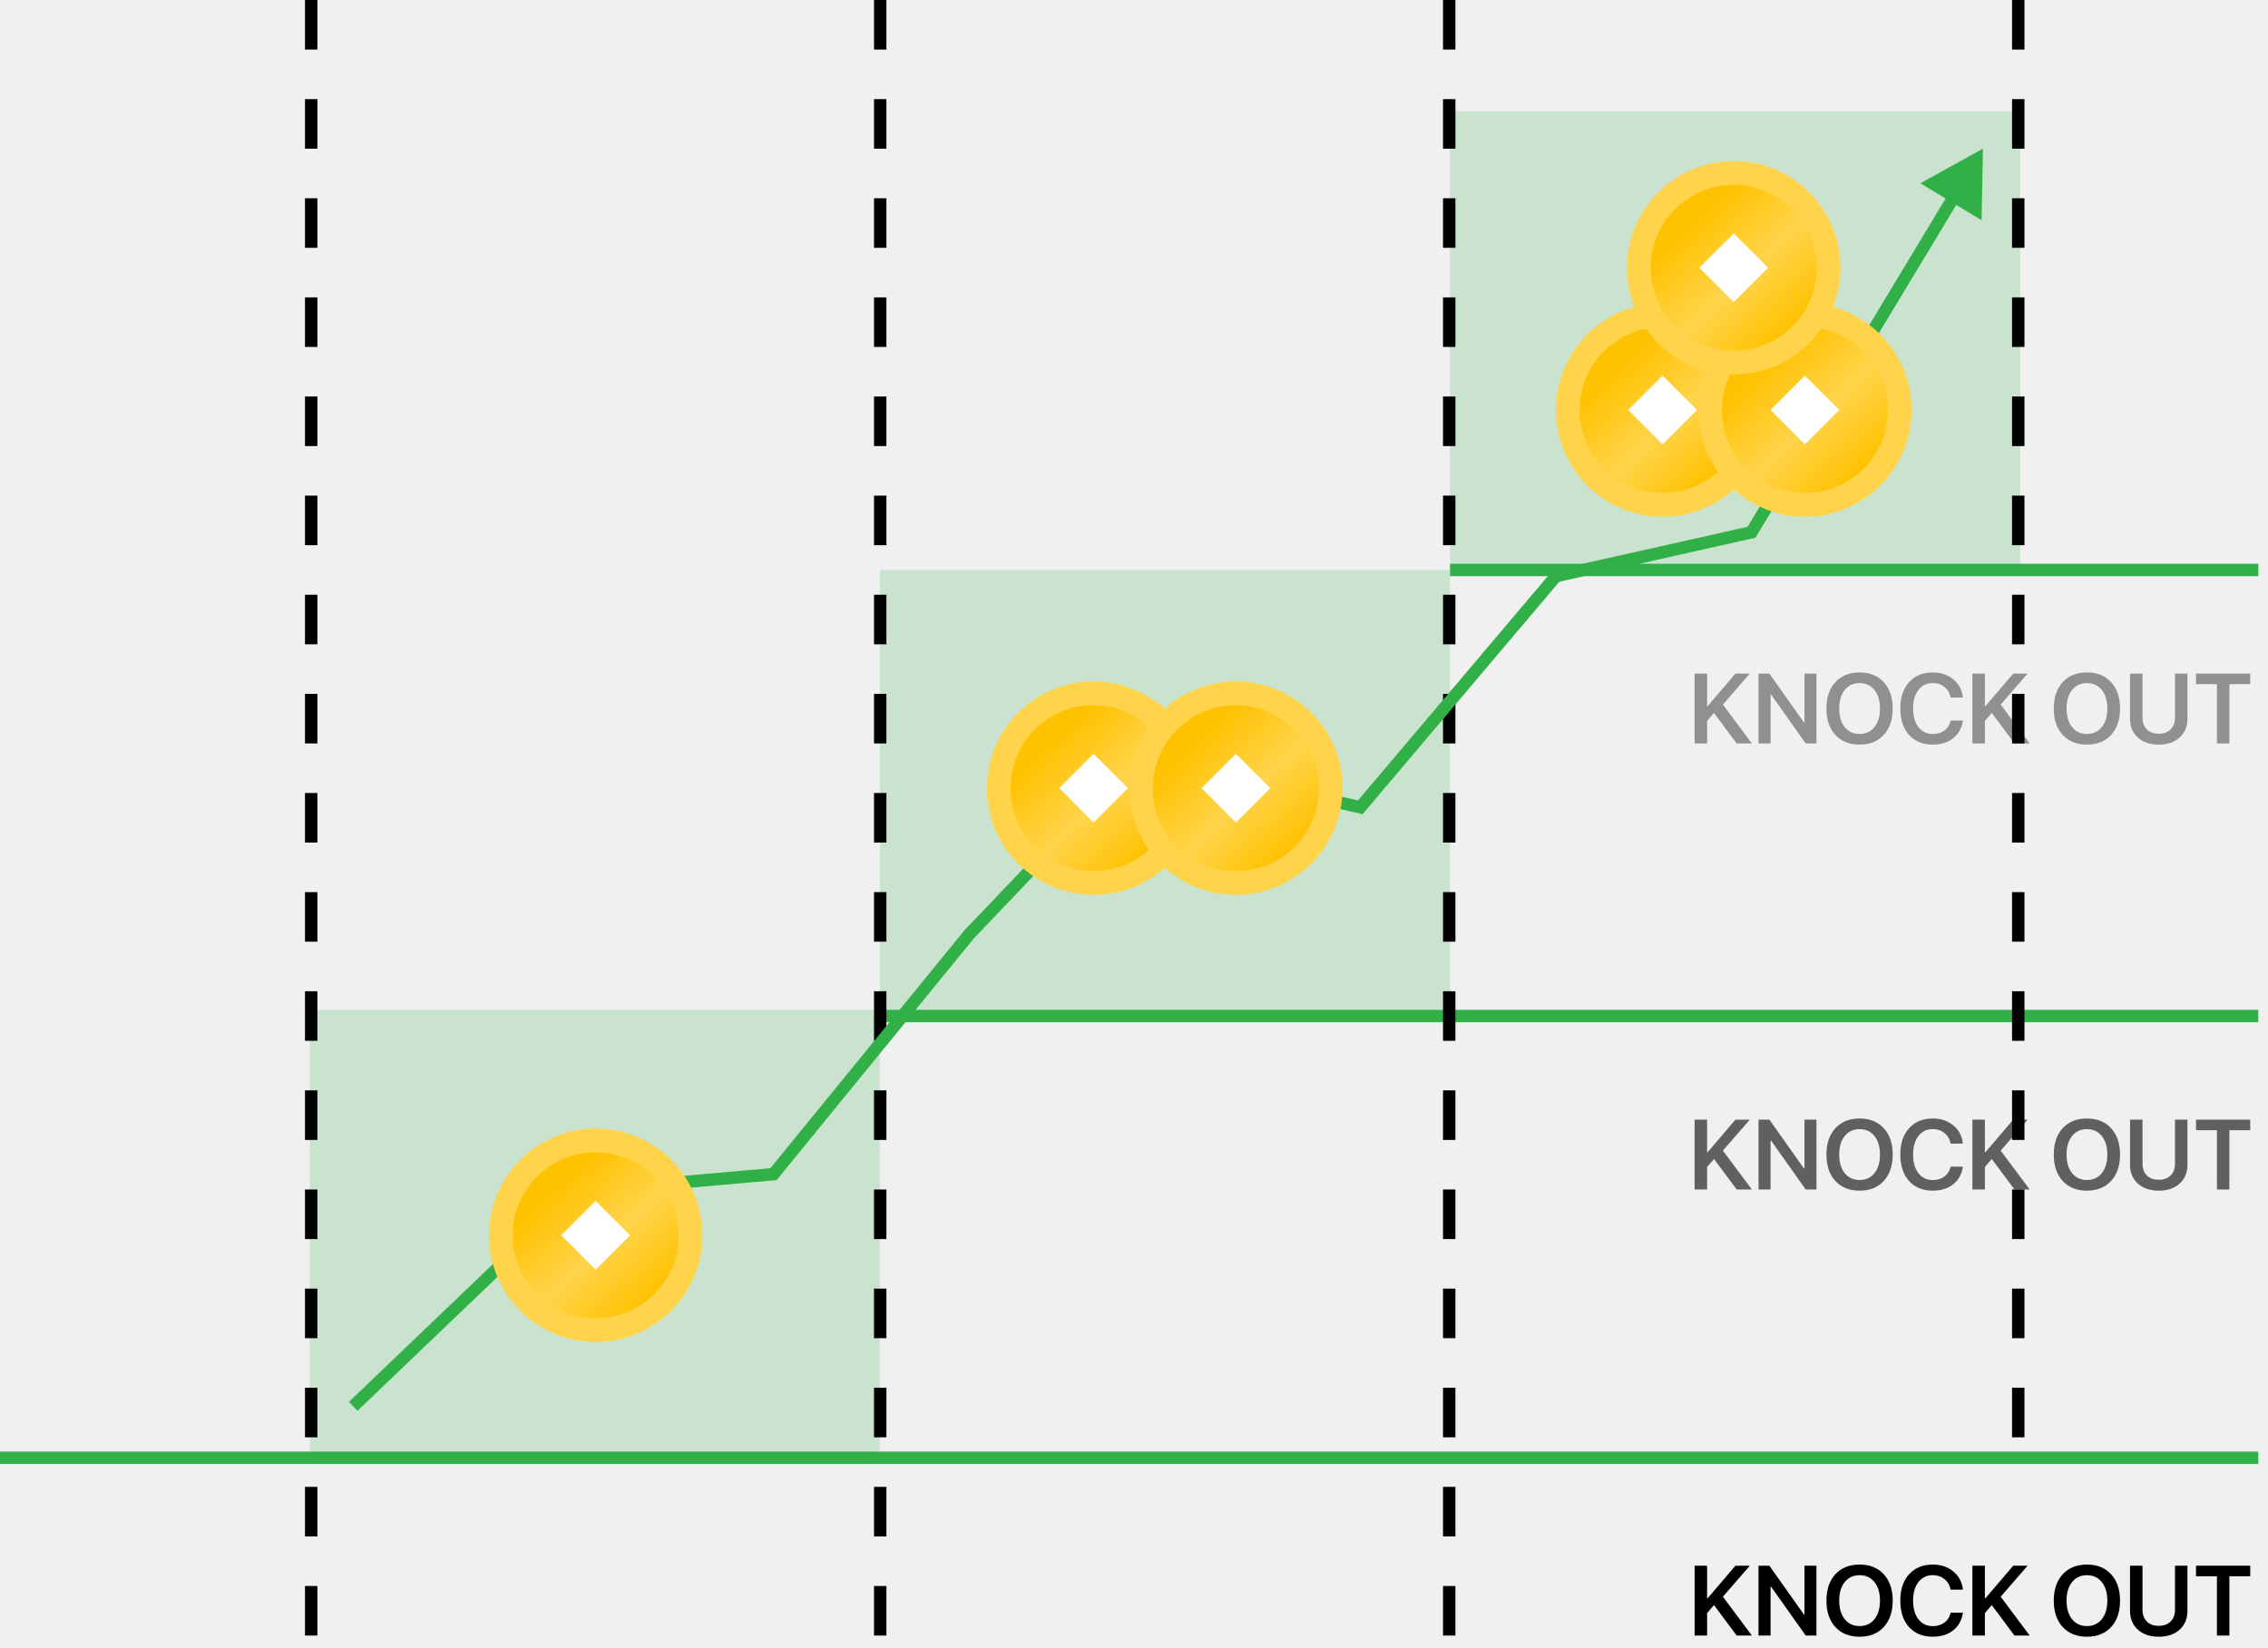
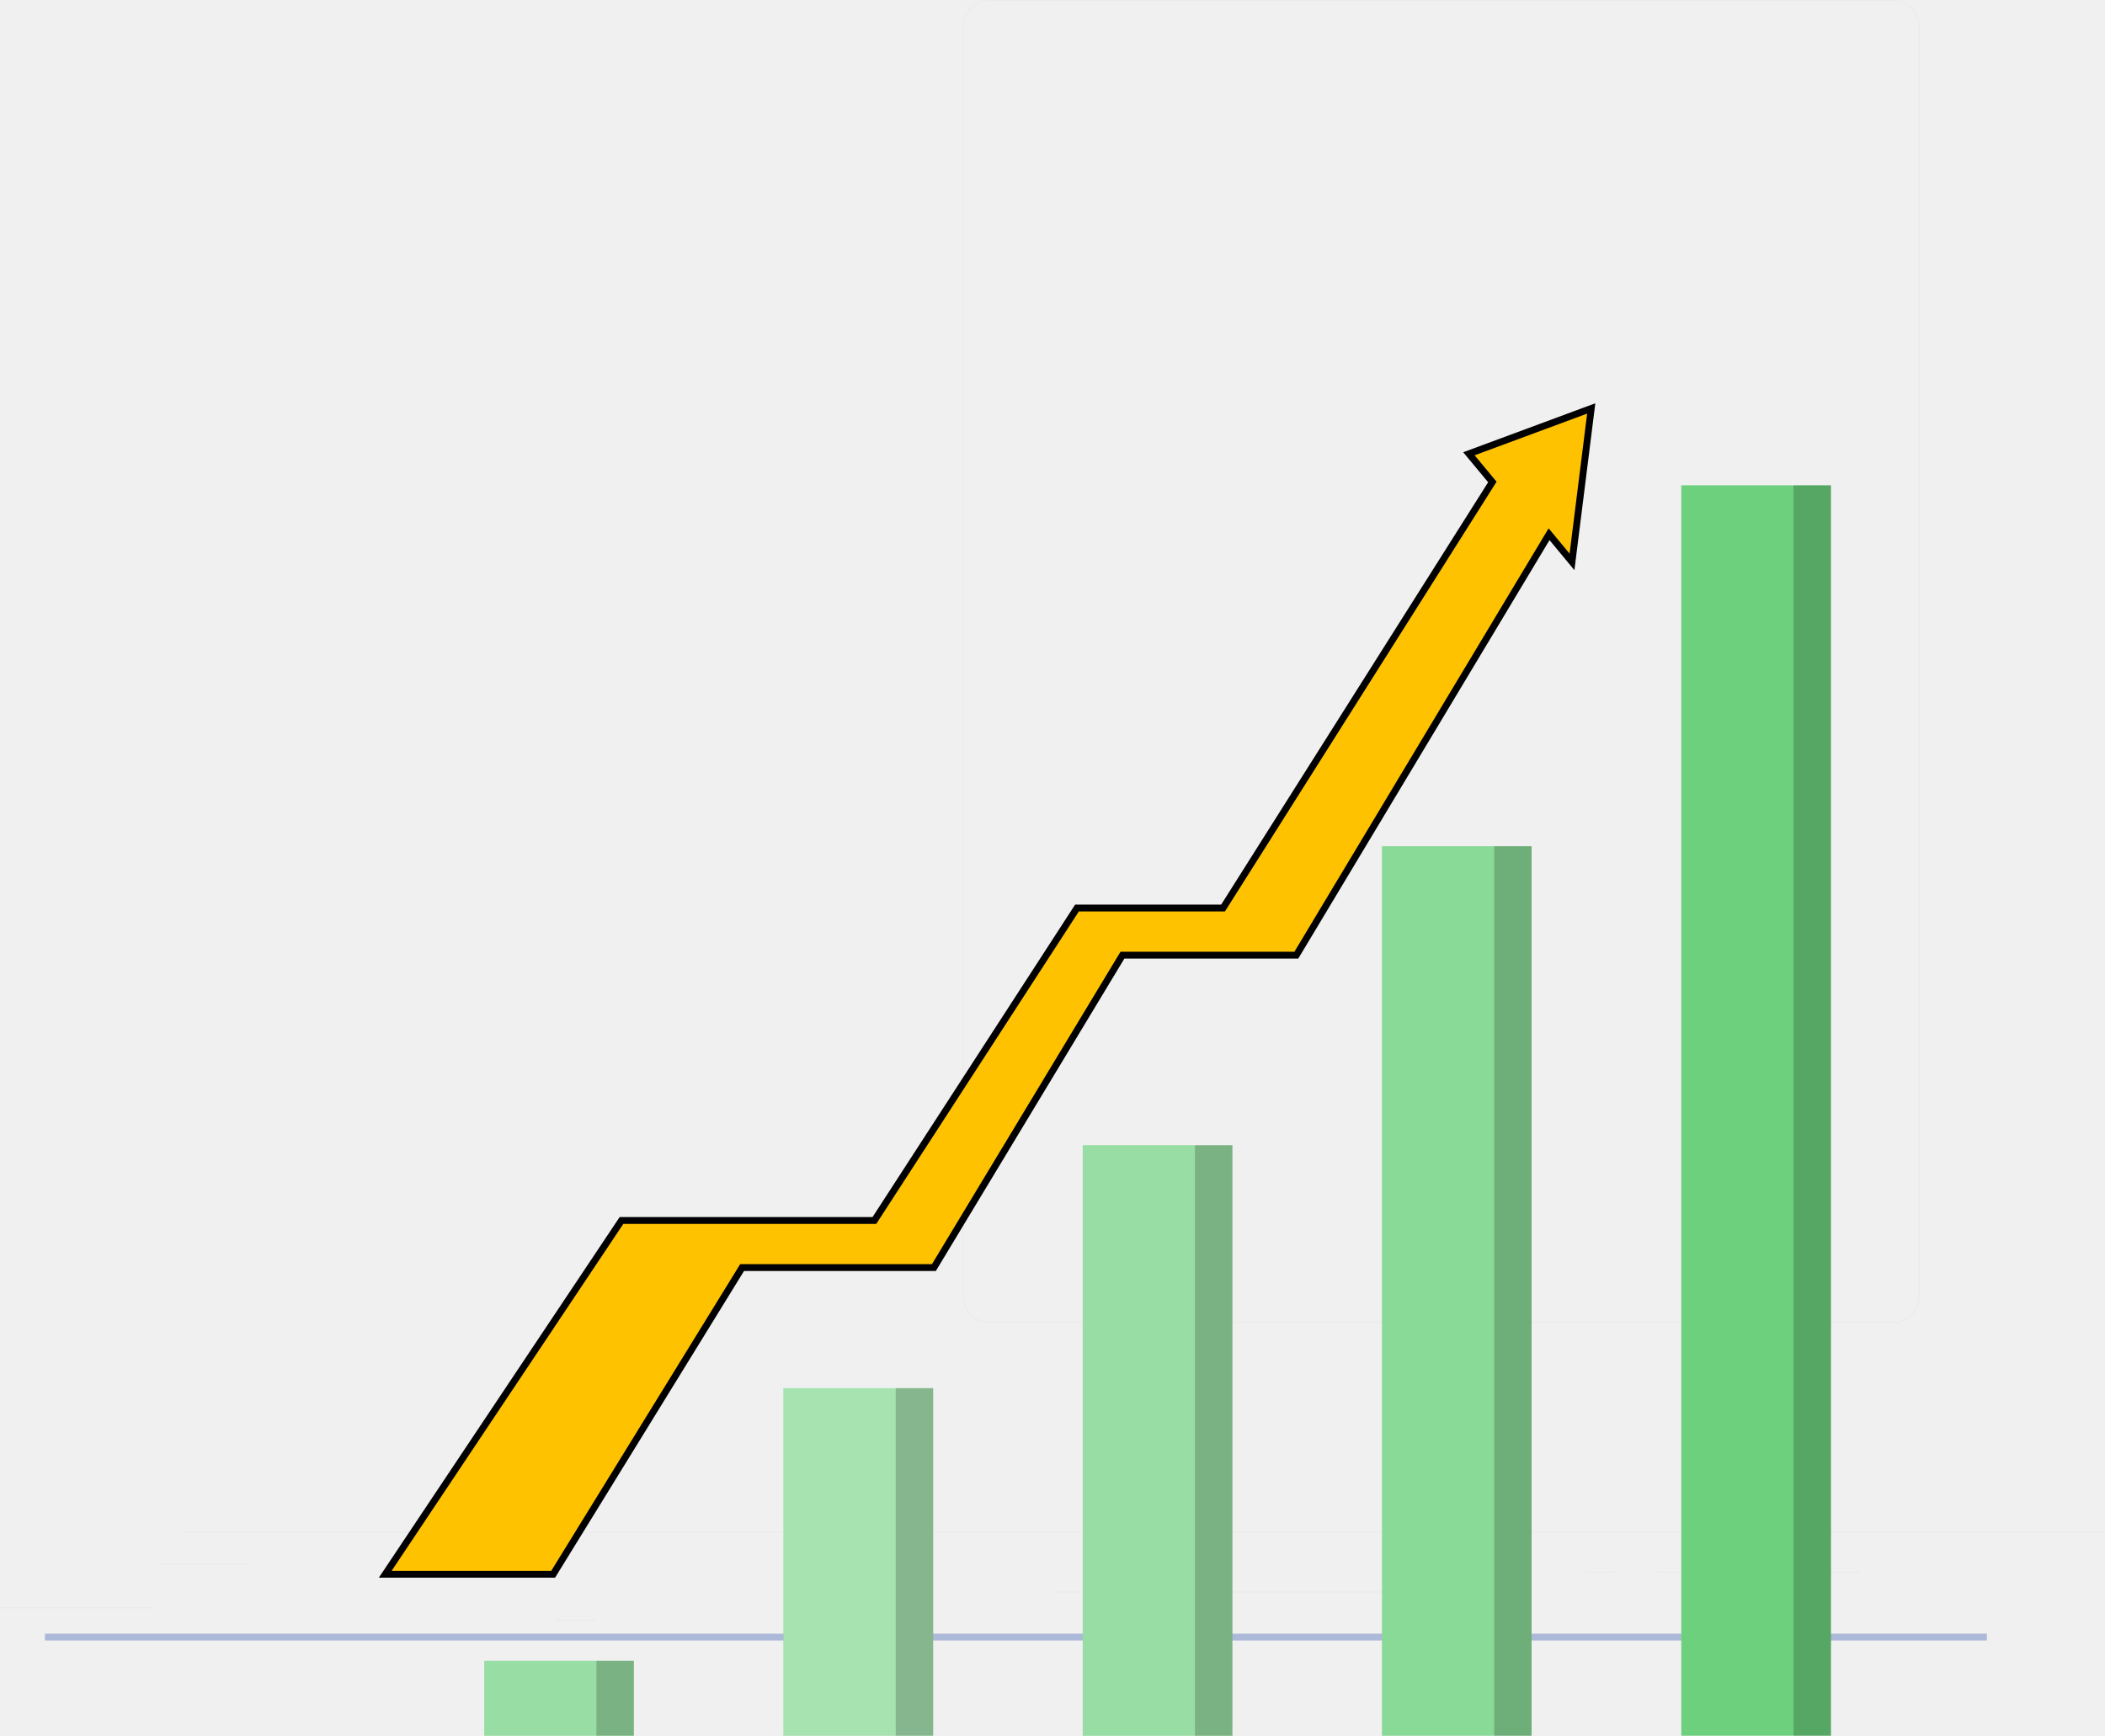
- <svg xmlns="http://www.w3.org/2000/svg" width="183" height="133" viewBox="0 0 183 133" fill="none">
-   <rect opacity="0.2" x="25" y="81.5" width="46" height="36" fill="#31B047" />
-   <rect opacity="0.2" x="71" y="46" width="46" height="36" fill="#31B047" />
-   <rect opacity="0.2" x="117" y="9" width="46" height="37" fill="#31B047" />
-   <path d="M0 117.652H182.217" stroke="#31B047" />
-   <path d="M71 82H182.217" stroke="#31B047" />
-   <path d="M117 46H182.217" stroke="#31B047" />
-   <path d="M25.109 0L25.109 132" stroke="black" stroke-dasharray="4 4" />
-   <path d="M71.023 0L71.023 132" stroke="black" stroke-dasharray="4 4" />
-   <path d="M116.934 0L116.934 132" stroke="black" stroke-dasharray="4 4" />
-   <path d="M162.848 0L162.848 118" stroke="black" stroke-dasharray="4 4" />
-   <path d="M46.63 96.152L46.586 95.654L46.411 95.669L46.285 95.791L46.63 96.152ZM62.413 94.761L62.457 95.259L62.667 95.24L62.8 95.077L62.413 94.761ZM78.195 75.413L77.834 75.068L77.82 75.082L77.808 75.097L78.195 75.413ZM91.826 61.109L91.936 60.621L91.659 60.559L91.464 60.764L91.826 61.109ZM109.761 65.152L109.651 65.64L109.947 65.707L110.142 65.475L109.761 65.152ZM125.543 46.5L125.434 46.012L125.27 46.049L125.162 46.177L125.543 46.5ZM141.326 42.956L141.435 43.444L141.644 43.398L141.754 43.215L141.326 42.956ZM160 12L154.946 14.79L159.889 17.772L160 12ZM28.846 113.861L46.976 96.513L46.285 95.791L28.154 113.139L28.846 113.861ZM46.674 96.65L62.457 95.259L62.369 94.263L46.586 95.654L46.674 96.65ZM62.8 95.077L78.583 75.729L77.808 75.097L62.025 94.445L62.8 95.077ZM78.558 75.758L92.188 61.454L91.464 60.764L77.834 75.068L78.558 75.758ZM91.716 61.596L109.651 65.64L109.871 64.664L91.936 60.621L91.716 61.596ZM110.142 65.475L125.925 46.823L125.162 46.177L109.379 64.829L110.142 65.475ZM125.653 46.988L141.435 43.444L141.216 42.469L125.434 46.012L125.653 46.988ZM141.754 43.215L158.104 16.111L157.247 15.595L140.898 42.698L141.754 43.215Z" fill="#31B047" />
-   <circle cx="48.066" cy="99.696" r="8.609" fill="#FFD44B" />
-   <circle cx="48.063" cy="99.696" r="6.696" fill="url(#paint0_linear_1636_10691)" />
-   <rect x="45.289" y="99.695" width="3.922" height="3.922" transform="rotate(-45 45.2891 99.6953)" fill="white" />
-   <circle cx="88.238" cy="63.609" r="8.609" fill="#FFD44B" />
-   <circle cx="88.235" cy="63.609" r="6.696" fill="url(#paint1_linear_1636_10691)" />
-   <rect x="85.461" y="63.608" width="3.922" height="3.922" transform="rotate(-45 85.4609 63.6084)" fill="white" />
-   <circle cx="134.152" cy="33.087" r="8.609" fill="#FFD44B" />
-   <circle cx="134.149" cy="33.087" r="6.696" fill="url(#paint2_linear_1636_10691)" />
-   <rect x="131.375" y="33.087" width="3.922" height="3.922" transform="rotate(-45 131.375 33.0869)" fill="white" />
-   <circle cx="99.718" cy="63.609" r="8.609" fill="#FFD44B" />
-   <circle cx="99.719" cy="63.609" r="6.696" fill="url(#paint3_linear_1636_10691)" />
-   <rect x="96.945" y="63.608" width="3.922" height="3.922" transform="rotate(-45 96.9453 63.6084)" fill="white" />
-   <circle cx="145.632" cy="33.087" r="8.609" fill="#FFD44B" />
-   <circle cx="145.633" cy="33.087" r="6.696" fill="url(#paint4_linear_1636_10691)" />
-   <rect x="142.859" y="33.087" width="3.922" height="3.922" transform="rotate(-45 142.859 33.0869)" fill="white" />
-   <circle cx="139.89" cy="21.609" r="8.609" fill="#FFD44B" />
-   <circle cx="139.891" cy="21.609" r="6.696" fill="url(#paint5_linear_1636_10691)" />
-   <rect x="137.117" y="21.608" width="3.922" height="3.922" transform="rotate(-45 137.117 21.6084)" fill="white" />
-   <path d="M137.742 132H136.734V126.363H137.742V129H137.777L140.027 126.363H141.188L139.016 128.863L141.355 132H140.129L138.297 129.539L137.742 130.188V132Z" fill="black" />
-   <path d="M142.863 132H141.891V126.363H142.766L145.562 130.312H145.598V126.363H146.566V132H145.699L142.898 128.047H142.863V132Z" fill="black" />
-   <path d="M150.047 126.27C150.867 126.27 151.517 126.531 151.996 127.055C152.478 127.578 152.719 128.288 152.719 129.184C152.719 130.079 152.478 130.789 151.996 131.312C151.517 131.833 150.867 132.094 150.047 132.094C149.224 132.094 148.572 131.833 148.09 131.312C147.611 130.789 147.371 130.079 147.371 129.184C147.371 128.288 147.611 127.578 148.09 127.055C148.572 126.531 149.224 126.27 150.047 126.27ZM151.246 127.688C150.949 127.315 150.549 127.129 150.047 127.129C149.544 127.129 149.145 127.314 148.848 127.684C148.551 128.053 148.402 128.553 148.402 129.184C148.402 129.811 148.551 130.31 148.848 130.68C149.145 131.049 149.544 131.234 150.047 131.234C150.549 131.234 150.949 131.049 151.246 130.68C151.543 130.31 151.691 129.811 151.691 129.184C151.691 128.556 151.543 128.057 151.246 127.688Z" fill="black" />
-   <path d="M155.953 132.094C155.146 132.094 154.507 131.833 154.035 131.312C153.566 130.792 153.332 130.081 153.332 129.18C153.332 128.284 153.568 127.576 154.039 127.055C154.513 126.531 155.151 126.27 155.953 126.27C156.609 126.27 157.163 126.457 157.613 126.832C158.064 127.204 158.32 127.693 158.383 128.297H157.391C157.326 127.943 157.16 127.659 156.895 127.445C156.632 127.232 156.318 127.125 155.953 127.125C155.469 127.125 155.082 127.311 154.793 127.684C154.507 128.053 154.363 128.552 154.363 129.18C154.363 129.812 154.507 130.314 154.793 130.684C155.079 131.053 155.467 131.238 155.957 131.238C156.329 131.238 156.642 131.143 156.895 130.953C157.15 130.76 157.316 130.495 157.395 130.156H158.383C158.294 130.76 158.034 131.234 157.602 131.578C157.169 131.922 156.62 132.094 155.953 132.094Z" fill="black" />
-   <path d="M160.156 132H159.148V126.363H160.156V129H160.191L162.441 126.363H163.602L161.43 128.863L163.77 132H162.543L160.711 129.539L160.156 130.188V132Z" fill="black" />
-   <path d="M168.391 126.27C169.211 126.27 169.861 126.531 170.34 127.055C170.822 127.578 171.062 128.288 171.062 129.184C171.062 130.079 170.822 130.789 170.34 131.312C169.861 131.833 169.211 132.094 168.391 132.094C167.568 132.094 166.915 131.833 166.434 131.312C165.954 130.789 165.715 130.079 165.715 129.184C165.715 128.288 165.954 127.578 166.434 127.055C166.915 126.531 167.568 126.27 168.391 126.27ZM169.59 127.688C169.293 127.315 168.893 127.129 168.391 127.129C167.888 127.129 167.488 127.314 167.191 127.684C166.895 128.053 166.746 128.553 166.746 129.184C166.746 129.811 166.895 130.31 167.191 130.68C167.488 131.049 167.888 131.234 168.391 131.234C168.893 131.234 169.293 131.049 169.59 130.68C169.887 130.31 170.035 129.811 170.035 129.184C170.035 128.556 169.887 128.057 169.59 127.688Z" fill="black" />
-   <path d="M172.875 126.363V129.922C172.875 130.312 172.99 130.626 173.219 130.863C173.451 131.098 173.772 131.215 174.184 131.215C174.595 131.215 174.917 131.098 175.148 130.863C175.38 130.626 175.496 130.312 175.496 129.922V126.363H176.5V130.012C176.5 130.634 176.29 131.137 175.871 131.52C175.454 131.902 174.892 132.094 174.184 132.094C173.478 132.094 172.915 131.902 172.496 131.52C172.077 131.137 171.867 130.634 171.867 130.012V126.363H172.875Z" fill="black" />
-   <path d="M179.883 132H178.879V127.215H177.191V126.363H181.566V127.215H179.883V132Z" fill="black" />
-   <g opacity="0.6">
-     <path d="M137.742 96H136.734V90.363H137.742V93H137.777L140.027 90.363H141.188L139.016 92.863L141.355 96H140.129L138.297 93.539L137.742 94.188V96Z" fill="black" />
-     <path d="M142.863 96H141.891V90.363H142.766L145.562 94.312H145.598V90.363H146.566V96H145.699L142.898 92.047H142.863V96Z" fill="black" />
-     <path d="M150.047 90.269C150.867 90.269 151.517 90.531 151.996 91.055C152.478 91.578 152.719 92.288 152.719 93.184C152.719 94.079 152.478 94.789 151.996 95.312C151.517 95.833 150.867 96.094 150.047 96.094C149.224 96.094 148.572 95.833 148.09 95.312C147.611 94.789 147.371 94.079 147.371 93.184C147.371 92.288 147.611 91.578 148.09 91.055C148.572 90.531 149.224 90.269 150.047 90.269ZM151.246 91.688C150.949 91.315 150.549 91.129 150.047 91.129C149.544 91.129 149.145 91.314 148.848 91.684C148.551 92.053 148.402 92.553 148.402 93.184C148.402 93.811 148.551 94.31 148.848 94.68C149.145 95.049 149.544 95.234 150.047 95.234C150.549 95.234 150.949 95.049 151.246 94.68C151.543 94.31 151.691 93.811 151.691 93.184C151.691 92.556 151.543 92.057 151.246 91.688Z" fill="black" />
-     <path d="M155.953 96.094C155.146 96.094 154.507 95.833 154.035 95.312C153.566 94.792 153.332 94.081 153.332 93.18C153.332 92.284 153.568 91.576 154.039 91.055C154.513 90.531 155.151 90.269 155.953 90.269C156.609 90.269 157.163 90.457 157.613 90.832C158.064 91.204 158.32 91.693 158.383 92.297H157.391C157.326 91.943 157.16 91.659 156.895 91.445C156.632 91.232 156.318 91.125 155.953 91.125C155.469 91.125 155.082 91.311 154.793 91.684C154.507 92.053 154.363 92.552 154.363 93.18C154.363 93.812 154.507 94.314 154.793 94.684C155.079 95.053 155.467 95.238 155.957 95.238C156.329 95.238 156.642 95.143 156.895 94.953C157.15 94.76 157.316 94.495 157.395 94.156H158.383C158.294 94.76 158.034 95.234 157.602 95.578C157.169 95.922 156.62 96.094 155.953 96.094Z" fill="black" />
-     <path d="M160.156 96H159.148V90.363H160.156V93H160.191L162.441 90.363H163.602L161.43 92.863L163.77 96H162.543L160.711 93.539L160.156 94.188V96Z" fill="black" />
-     <path d="M168.391 90.269C169.211 90.269 169.861 90.531 170.34 91.055C170.822 91.578 171.062 92.288 171.062 93.184C171.062 94.079 170.822 94.789 170.34 95.312C169.861 95.833 169.211 96.094 168.391 96.094C167.568 96.094 166.915 95.833 166.434 95.312C165.954 94.789 165.715 94.079 165.715 93.184C165.715 92.288 165.954 91.578 166.434 91.055C166.915 90.531 167.568 90.269 168.391 90.269ZM169.59 91.688C169.293 91.315 168.893 91.129 168.391 91.129C167.888 91.129 167.488 91.314 167.191 91.684C166.895 92.053 166.746 92.553 166.746 93.184C166.746 93.811 166.895 94.31 167.191 94.68C167.488 95.049 167.888 95.234 168.391 95.234C168.893 95.234 169.293 95.049 169.59 94.68C169.887 94.31 170.035 93.811 170.035 93.184C170.035 92.556 169.887 92.057 169.59 91.688Z" fill="black" />
-     <path d="M172.875 90.363V93.922C172.875 94.312 172.99 94.626 173.219 94.863C173.451 95.098 173.772 95.215 174.184 95.215C174.595 95.215 174.917 95.098 175.148 94.863C175.38 94.626 175.496 94.312 175.496 93.922V90.363H176.5V94.012C176.5 94.634 176.29 95.137 175.871 95.519C175.454 95.902 174.892 96.094 174.184 96.094C173.478 96.094 172.915 95.902 172.496 95.519C172.077 95.137 171.867 94.634 171.867 94.012V90.363H172.875Z" fill="black" />
-     <path d="M179.883 96H178.879V91.215H177.191V90.363H181.566V91.215H179.883V96Z" fill="black" />
-   </g>
-   <g opacity="0.4">
-     <path d="M137.742 60H136.734V54.363H137.742V57H137.777L140.027 54.363H141.188L139.016 56.863L141.355 60H140.129L138.297 57.539L137.742 58.188V60Z" fill="black" />
-     <path d="M142.863 60H141.891V54.363H142.766L145.562 58.312H145.598V54.363H146.566V60H145.699L142.898 56.047H142.863V60Z" fill="black" />
-     <path d="M150.047 54.27C150.867 54.27 151.517 54.531 151.996 55.055C152.478 55.578 152.719 56.288 152.719 57.184C152.719 58.079 152.478 58.789 151.996 59.312C151.517 59.833 150.867 60.094 150.047 60.094C149.224 60.094 148.572 59.833 148.09 59.312C147.611 58.789 147.371 58.079 147.371 57.184C147.371 56.288 147.611 55.578 148.09 55.055C148.572 54.531 149.224 54.27 150.047 54.27ZM151.246 55.688C150.949 55.315 150.549 55.129 150.047 55.129C149.544 55.129 149.145 55.314 148.848 55.684C148.551 56.053 148.402 56.553 148.402 57.184C148.402 57.811 148.551 58.31 148.848 58.68C149.145 59.05 149.544 59.234 150.047 59.234C150.549 59.234 150.949 59.05 151.246 58.68C151.543 58.31 151.691 57.811 151.691 57.184C151.691 56.556 151.543 56.057 151.246 55.688Z" fill="black" />
-     <path d="M155.953 60.094C155.146 60.094 154.507 59.833 154.035 59.312C153.566 58.792 153.332 58.081 153.332 57.18C153.332 56.284 153.568 55.575 154.039 55.055C154.513 54.531 155.151 54.27 155.953 54.27C156.609 54.27 157.163 54.457 157.613 54.832C158.064 55.204 158.32 55.693 158.383 56.297H157.391C157.326 55.943 157.16 55.659 156.895 55.445C156.632 55.232 156.318 55.125 155.953 55.125C155.469 55.125 155.082 55.311 154.793 55.684C154.507 56.053 154.363 56.552 154.363 57.18C154.363 57.812 154.507 58.314 154.793 58.684C155.079 59.053 155.467 59.238 155.957 59.238C156.329 59.238 156.642 59.143 156.895 58.953C157.15 58.76 157.316 58.495 157.395 58.156H158.383C158.294 58.76 158.034 59.234 157.602 59.578C157.169 59.922 156.62 60.094 155.953 60.094Z" fill="black" />
-     <path d="M160.156 60H159.148V54.363H160.156V57H160.191L162.441 54.363H163.602L161.43 56.863L163.77 60H162.543L160.711 57.539L160.156 58.188V60Z" fill="black" />
-     <path d="M168.391 54.27C169.211 54.27 169.861 54.531 170.34 55.055C170.822 55.578 171.062 56.288 171.062 57.184C171.062 58.079 170.822 58.789 170.34 59.312C169.861 59.833 169.211 60.094 168.391 60.094C167.568 60.094 166.915 59.833 166.434 59.312C165.954 58.789 165.715 58.079 165.715 57.184C165.715 56.288 165.954 55.578 166.434 55.055C166.915 54.531 167.568 54.27 168.391 54.27ZM169.59 55.688C169.293 55.315 168.893 55.129 168.391 55.129C167.888 55.129 167.488 55.314 167.191 55.684C166.895 56.053 166.746 56.553 166.746 57.184C166.746 57.811 166.895 58.31 167.191 58.68C167.488 59.05 167.888 59.234 168.391 59.234C168.893 59.234 169.293 59.05 169.59 58.68C169.887 58.31 170.035 57.811 170.035 57.184C170.035 56.556 169.887 56.057 169.59 55.688Z" fill="black" />
-     <path d="M172.875 54.363V57.922C172.875 58.312 172.99 58.626 173.219 58.863C173.451 59.098 173.772 59.215 174.184 59.215C174.595 59.215 174.917 59.098 175.148 58.863C175.38 58.626 175.496 58.312 175.496 57.922V54.363H176.5V58.012C176.5 58.634 176.29 59.137 175.871 59.52C175.454 59.902 174.892 60.094 174.184 60.094C173.478 60.094 172.915 59.902 172.496 59.52C172.077 59.137 171.867 58.634 171.867 58.012V54.363H172.875Z" fill="black" />
-     <path d="M179.883 60H178.879V55.215H177.191V54.363H181.566V55.215H179.883V60Z" fill="black" />
-   </g>
-   <defs>
-     <linearGradient id="paint0_linear_1636_10691" x1="43.519" y1="94.674" x2="52.846" y2="104.478" gradientUnits="userSpaceOnUse">
-       <stop offset="0.134" stop-color="#FFC200" />
-       <stop offset="0.58" stop-color="#FFC200" stop-opacity="0" />
-       <stop offset="1" stop-color="#FFC200" />
-     </linearGradient>
-     <linearGradient id="paint1_linear_1636_10691" x1="83.691" y1="58.587" x2="93.017" y2="68.391" gradientUnits="userSpaceOnUse">
-       <stop offset="0.134" stop-color="#FFC200" />
-       <stop offset="0.58" stop-color="#FFC200" stop-opacity="0" />
-       <stop offset="1" stop-color="#FFC200" />
-     </linearGradient>
-     <linearGradient id="paint2_linear_1636_10691" x1="129.605" y1="28.066" x2="138.931" y2="37.87" gradientUnits="userSpaceOnUse">
-       <stop offset="0.134" stop-color="#FFC200" />
-       <stop offset="0.58" stop-color="#FFC200" stop-opacity="0" />
-       <stop offset="1" stop-color="#FFC200" />
-     </linearGradient>
-     <linearGradient id="paint3_linear_1636_10691" x1="95.176" y1="58.587" x2="104.502" y2="68.391" gradientUnits="userSpaceOnUse">
-       <stop offset="0.134" stop-color="#FFC200" />
-       <stop offset="0.58" stop-color="#FFC200" stop-opacity="0" />
-       <stop offset="1" stop-color="#FFC200" />
-     </linearGradient>
-     <linearGradient id="paint4_linear_1636_10691" x1="141.09" y1="28.066" x2="150.416" y2="37.87" gradientUnits="userSpaceOnUse">
-       <stop offset="0.134" stop-color="#FFC200" />
-       <stop offset="0.58" stop-color="#FFC200" stop-opacity="0" />
-       <stop offset="1" stop-color="#FFC200" />
-     </linearGradient>
-     <linearGradient id="paint5_linear_1636_10691" x1="135.347" y1="16.587" x2="144.674" y2="26.391" gradientUnits="userSpaceOnUse">
-       <stop offset="0.134" stop-color="#FFC200" />
-       <stop offset="0.58" stop-color="#FFC200" stop-opacity="0" />
-       <stop offset="1" stop-color="#FFC200" />
-     </linearGradient>
-   </defs>
+ <svg xmlns="http://www.w3.org/2000/svg" width="308" height="254" viewBox="0 0 308 254" fill="none">
+   <path d="M290.719 239.566L6.578 239.566" stroke="#ADB9D8" />
+   <path d="M3.05176e-05 235.182H22.674V235.353H3.05176e-05V235.182Z" fill="#EBEBEB" />
+   <path d="M81.248 237.044H87.197V237.215H81.248V237.044Z" fill="#EBEBEB" />
+   <path d="M23.358 228.827H36.495V228.998H23.358V228.827Z" fill="#EBEBEB" />
+   <path d="M242.519 229.978H272.087V230.149H242.519V229.978Z" fill="#EBEBEB" />
+   <path d="M232.084 229.978H236.418V230.149H232.084V229.978Z" fill="#EBEBEB" />
+   <path d="M153.864 232.867H217.997V233.038H153.864V232.867Z" fill="#EBEBEB" />
+   <path d="M144.792 193.628H276.987C278.024 193.628 279.018 193.216 279.752 192.483C280.485 191.75 280.896 190.755 280.896 189.718V3.875C280.887 2.844 280.472 1.859 279.74 1.133C279.007 0.407 278.018 -3.95239e-05 276.987 2.87741e-09H144.792C144.279 2.87741e-09 143.77 0.101 143.296 0.298C142.822 0.494 142.391 0.782 142.028 1.145C141.665 1.508 141.377 1.939 141.181 2.413C140.984 2.888 140.883 3.396 140.883 3.91V189.718C140.883 190.232 140.984 190.74 141.181 191.214C141.377 191.689 141.665 192.12 142.028 192.483C142.391 192.846 142.822 193.134 143.296 193.33C143.77 193.527 144.279 193.628 144.792 193.628ZM276.987 0.137C277.978 0.139 278.928 0.533 279.629 1.234C280.329 1.935 280.724 2.884 280.725 3.875V189.718C280.724 190.709 280.329 191.659 279.629 192.36C278.928 193.06 277.978 193.455 276.987 193.457H144.792C143.801 193.455 142.852 193.06 142.151 192.36C141.45 191.659 141.056 190.709 141.054 189.718V3.875C141.056 2.884 141.45 1.935 142.151 1.234C142.852 0.533 143.801 0.139 144.792 0.137H276.987Z" fill="#EBEBEB" />
+   <path d="M26.518 224.166H308V224.337H26.518V224.166Z" fill="#EBEBEB" />
+   <path d="M227.107 78.719L230.012 82.224L232.826 59.771L214.928 66.403L218.127 70.253L218.36 70.532L218.165 70.84L179.101 132.645L178.954 132.878H178.678H157.581L128.09 178.371L127.943 178.599H127.671H90.935L56.365 230.371H80.938L108.44 185.724L108.586 185.487H108.866H136.648L164.086 140.018L164.232 139.776H164.515H189.675L226.293 78.781L226.657 78.176L227.107 78.719Z" fill="#FFC200" stroke="black" />
+   <path d="M92.742 253.994H70.849V243.046H92.742V253.994Z" fill="#6CD07D" />
+   <path opacity="0.3" d="M92.742 253.994H70.849V243.046H92.742V253.994Z" fill="white" />
+   <path opacity="0.2" d="M87.264 253.993V243.045H92.74V253.993H87.264Z" fill="black" />
+   <path d="M114.636 203.142H136.529V253.993H114.636V203.142Z" fill="#6CD07D" />
+   <path opacity="0.4" d="M114.636 203.142H136.529V253.993H114.636V203.142Z" fill="white" />
+   <path opacity="0.2" d="M131.06 253.988V203.136H136.536V253.988H131.06Z" fill="black" />
+   <path d="M158.421 167.593H180.314V254H158.421V167.593Z" fill="#6CD07D" />
+   <path opacity="0.3" d="M158.421 167.593H180.314V254H158.421V167.593Z" fill="white" />
+   <path opacity="0.2" d="M174.845 254V167.593H180.321V254H174.845Z" fill="black" />
+   <path d="M202.209 123.837H224.103V253.995H202.209V123.837Z" fill="#6CD07D" />
+   <path opacity="0.2" d="M202.209 123.837H224.103V253.995H202.209V123.837Z" fill="white" />
+   <path opacity="0.2" d="M218.625 253.995V123.837H224.102V253.995H218.625Z" fill="black" />
+   <path d="M246.002 71.019H267.896V253.994H246.002V71.019Z" fill="#6CD07D" />
+   <path opacity="0.2" d="M262.426 253.994V71.019H267.903V253.994H262.426Z" fill="black" />
</svg>
